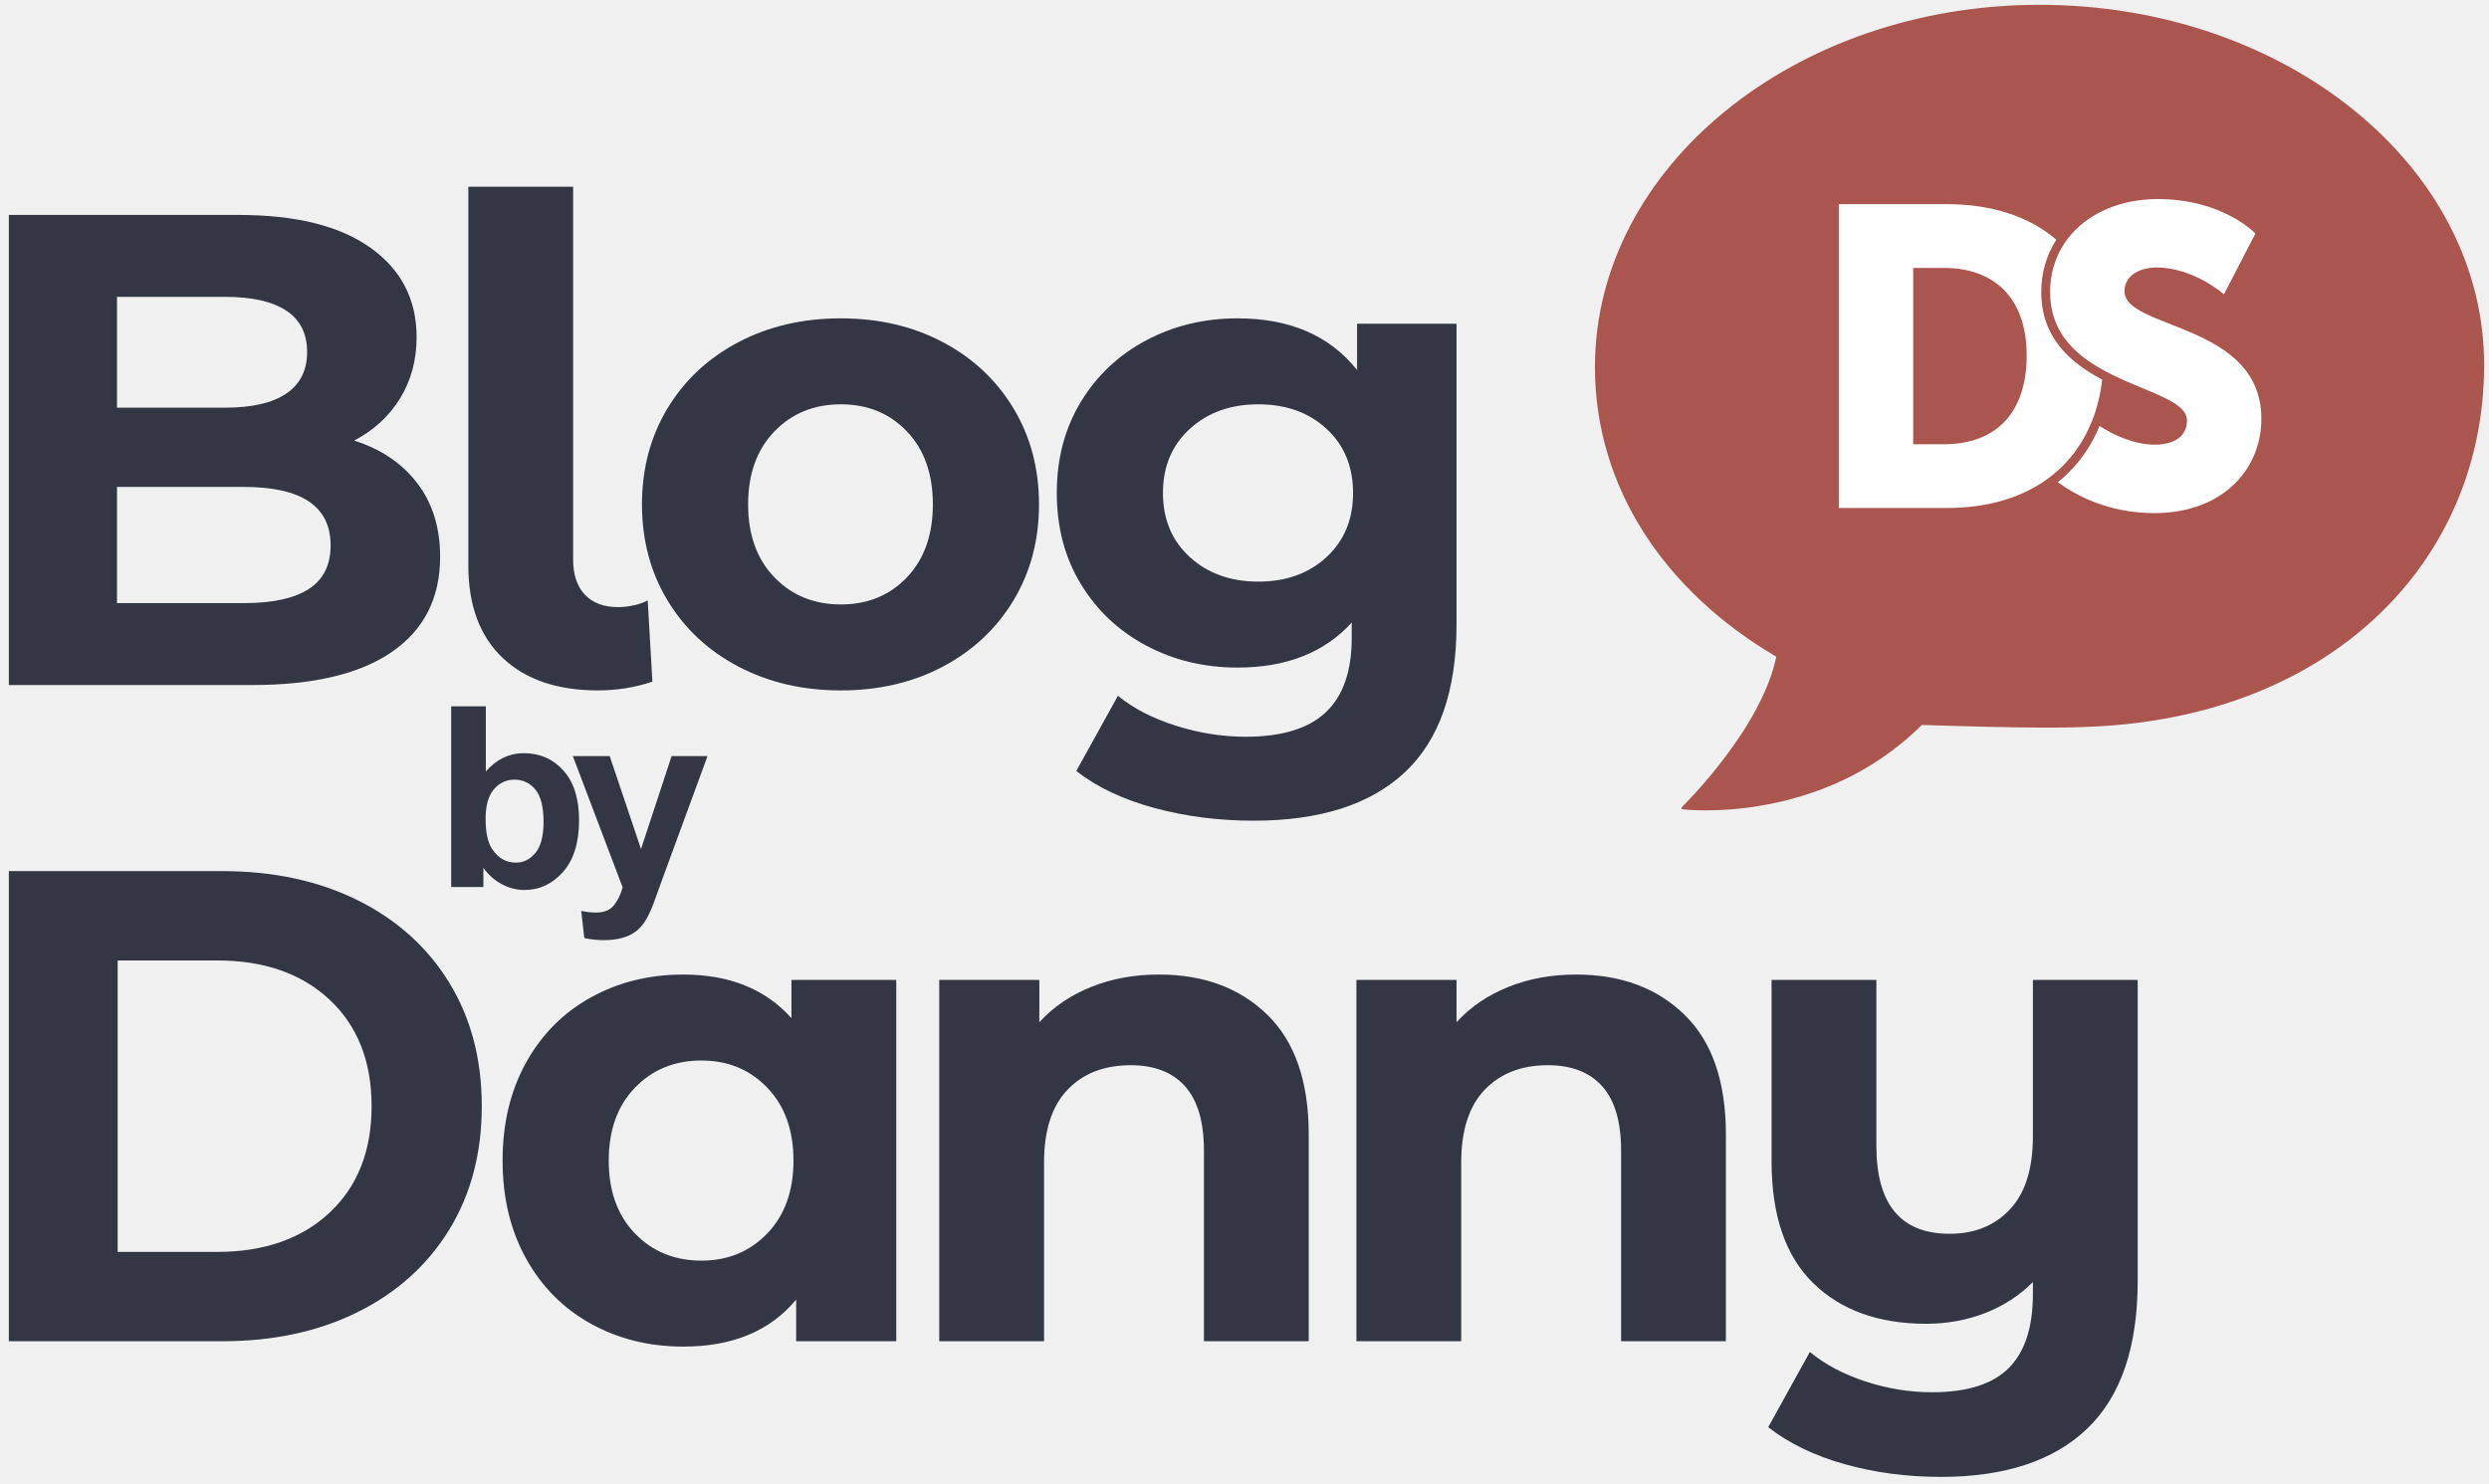
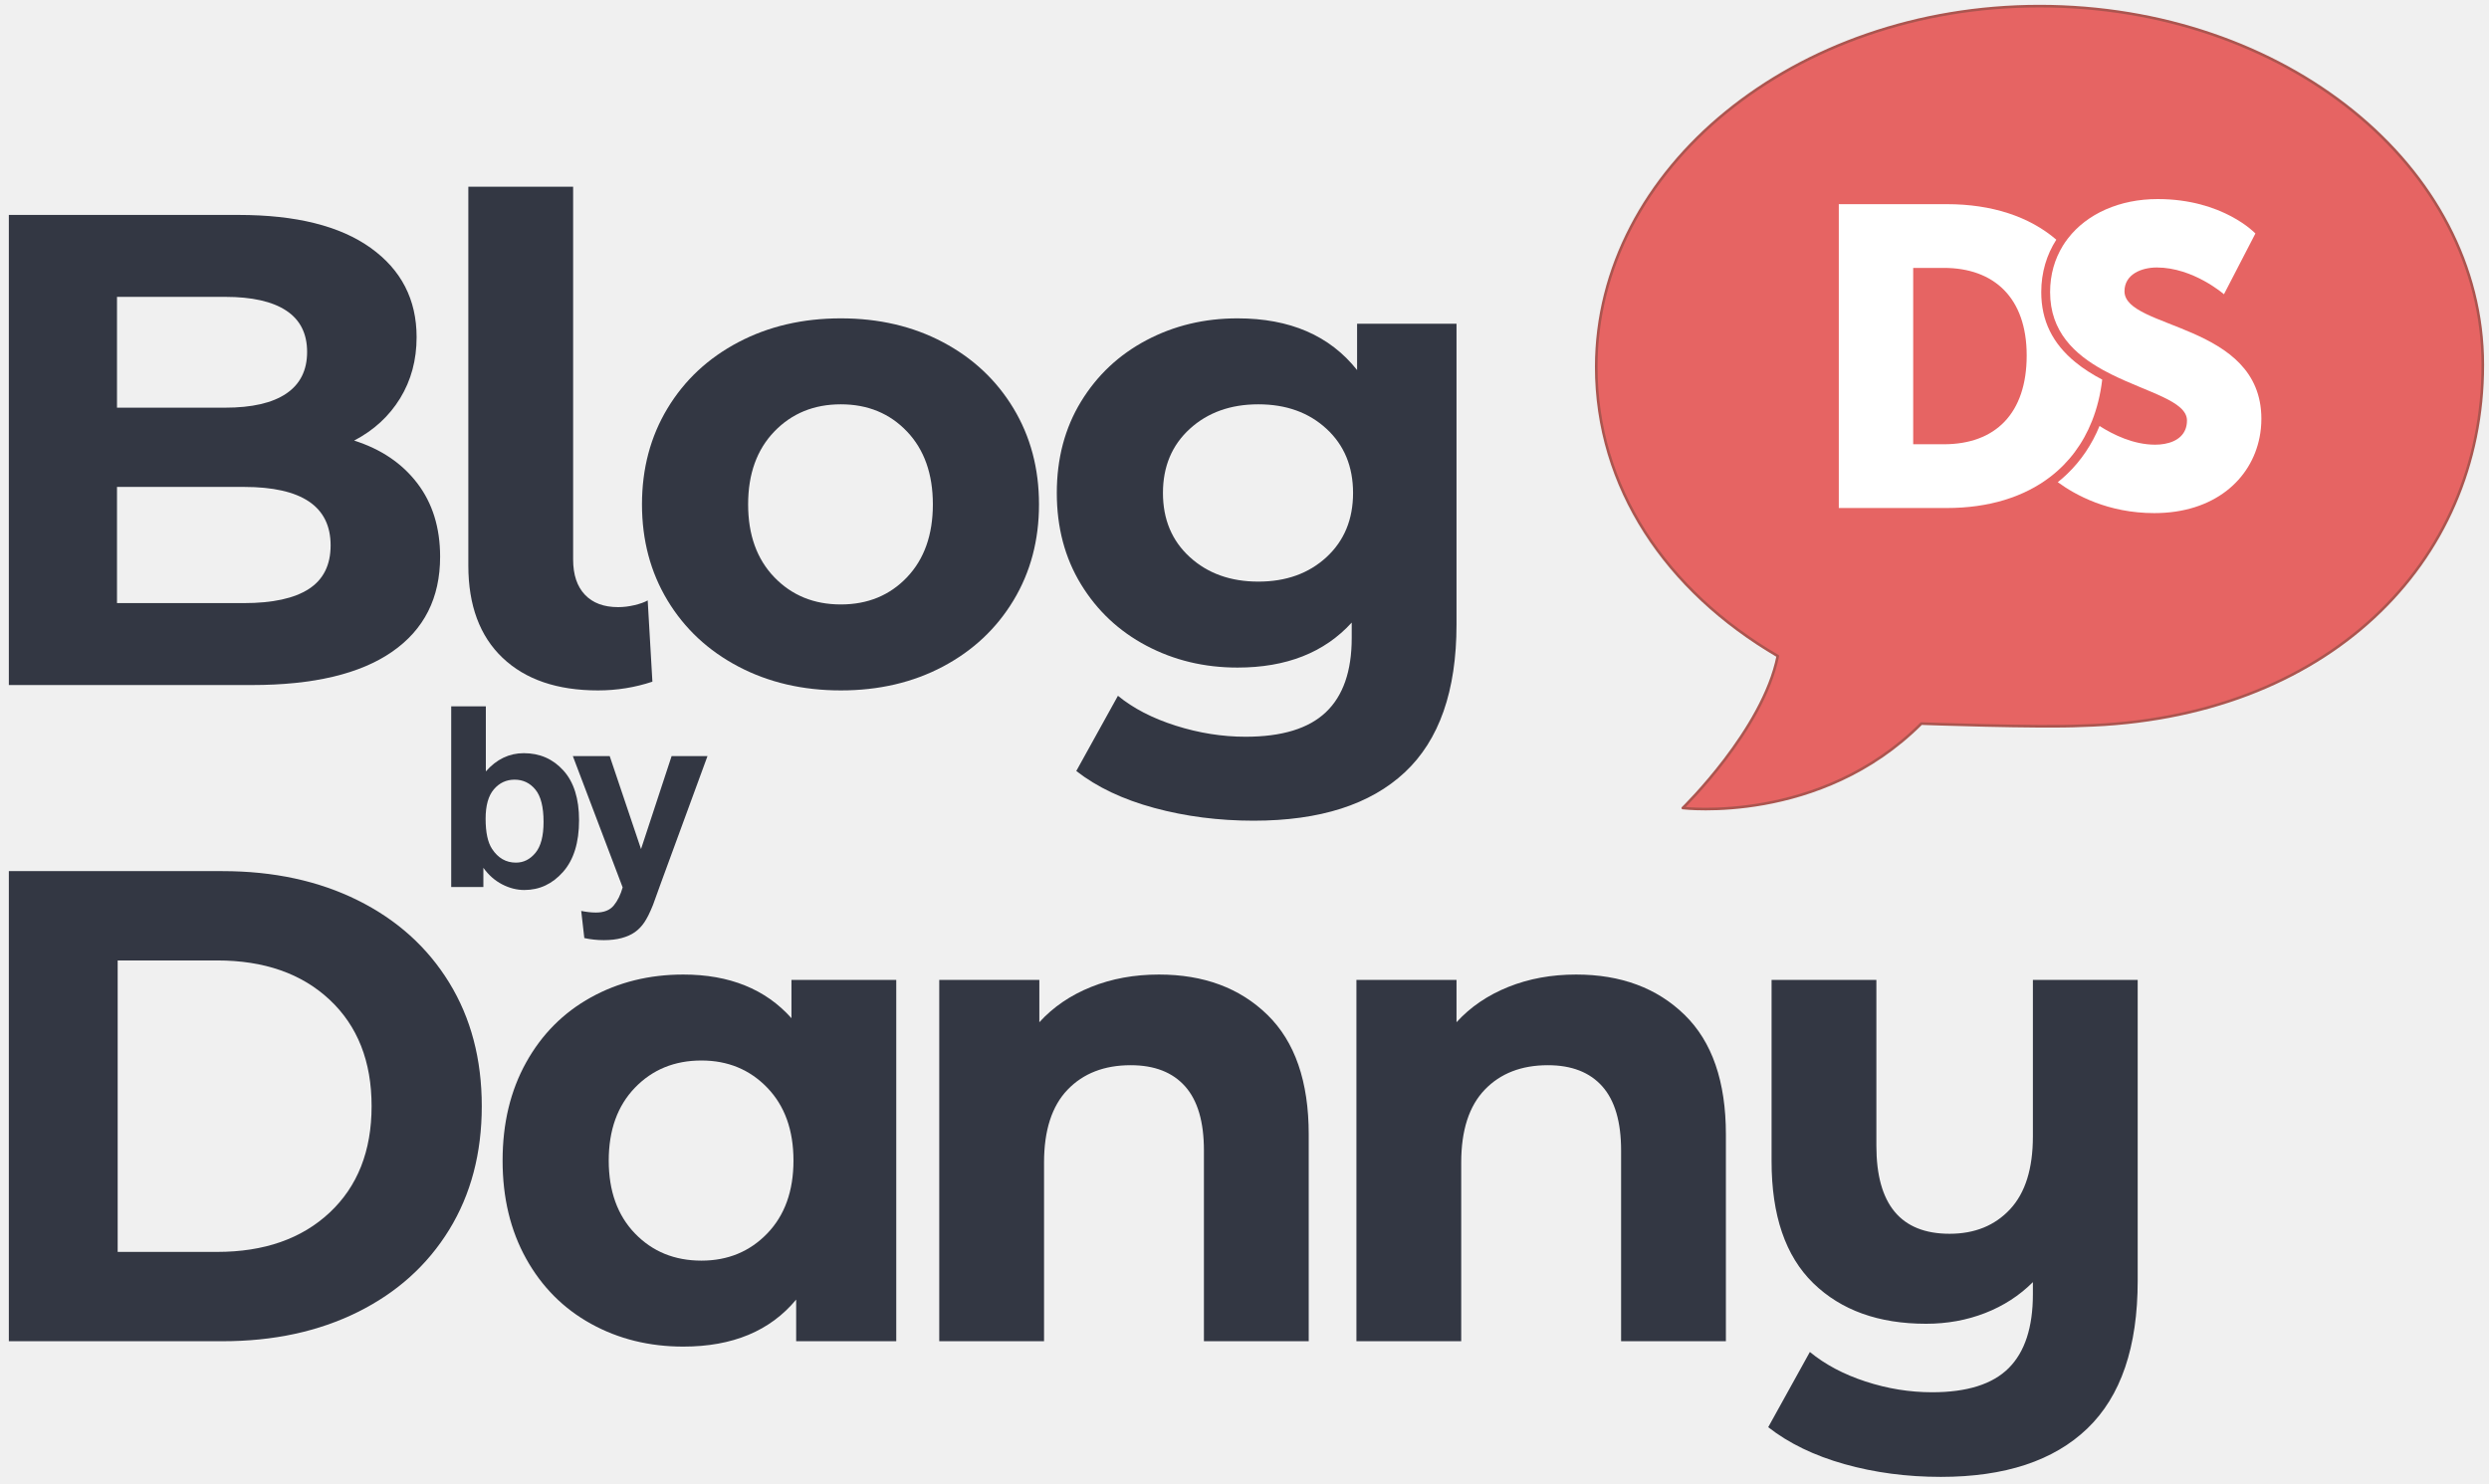
<svg xmlns="http://www.w3.org/2000/svg" width="100%" height="100%" viewBox="0 0 953 568" version="1.1" xml:space="preserve" style="fill-rule:evenodd;clip-rule:evenodd;stroke-linejoin:round;stroke-miterlimit:2;">
  <g id="Artboard1" transform="matrix(1,0,0,1,-483.505,-256.037)">
    <rect x="483.505" y="256.037" width="952.62" height="567.248" style="fill:none;" />
    <g transform="matrix(1,0,0,1,337.014,70.5084)">
-       <path id="New-Message" d="M927.395,187.872C833.641,187.872 757.669,250.105 757.669,326.078C757.669,372.146 784.34,411.749 827.176,436.804C821.518,465.092 790.806,494.996 790.806,494.996C790.806,494.996 843.34,501.462 882.135,462.667C882.135,462.667 927.395,464.283 943.559,463.475C1037.31,461.051 1097.12,401.242 1097.12,325.269C1097.12,249.297 1021.15,187.872 927.395,187.872Z" style="fill:rgb(171,85,79);fill-rule:nonzero;stroke:rgb(171,85,79);stroke-width:1px;" />
+       <path id="New-Message" d="M927.395,187.872C833.641,187.872 757.669,250.105 757.669,326.078C757.669,372.146 784.34,411.749 827.176,436.804C821.518,465.092 790.806,494.996 790.806,494.996C790.806,494.996 843.34,501.462 882.135,462.667C882.135,462.667 927.395,464.283 943.559,463.475C1037.31,461.051 1097.12,401.242 1097.12,325.269C1097.12,249.297 1021.15,187.872 927.395,187.872Z" style="fill:rgb(230,100,99);fill-rule:nonzero;stroke:rgb(171,85,79);stroke-width:1px;" />
      <g transform="matrix(0.0630993,6.38506e-19,-6.38506e-19,0.0630993,836.722,227.164)">
        <g transform="matrix(4.16667,0,0,4.16667,2783.11,1121.04)">
          <path d="M0,182.622C0,187.366 -0.231,192.066 -0.693,196.703C-1.139,201.011 -1.753,205.274 -2.581,209.475C-14.649,271.118 -68.718,320.051 -156.002,320.051C-223.217,320.051 -271.064,293.662 -296.475,274.989C-291.722,271.225 -287.165,267.228 -282.777,263.018C-262.502,243.545 -246.714,220.021 -235.677,193.125C-215.812,205.835 -186.184,220.387 -154.766,220.387C-136.502,220.387 -117.002,214.583 -110.576,197.842L-110.549,197.842C-109.134,194.157 -108.333,189.921 -108.333,185.097C-108.333,157.008 -165.081,144.45 -218.037,118.141C-222.211,116.076 -226.395,113.913 -230.488,111.635C-271.785,88.841 -307.671,55.928 -307.671,-1.852C-307.671,-27.36 -300.96,-50.162 -289.069,-69.458C-286.8,-73.151 -284.325,-76.729 -281.638,-80.165C-253.86,-116.193 -206.244,-137.429 -151.045,-137.429C-55.715,-137.429 -8.668,-87.285 -8.668,-87.285L-54.478,1.246C-54.478,1.246 -99.05,-37.755 -152.282,-37.755C-174.568,-37.755 -199.338,-27.849 -199.338,-3.089C-199.338,52.626 0,42.72 0,182.622" style="fill:white;fill-rule:nonzero;" />
        </g>
        <g transform="matrix(4.16667,0,0,4.16667,1655.39,1463.69)">
          <path d="M0,18.157C-33.58,-9.238 -49.912,-42.694 -49.912,-84.089C-49.912,-112.641 -42.071,-138.567 -27.982,-160.488C-67.241,-194.202 -121.799,-212.234 -187.492,-212.234L-344.732,-212.234L-344.732,230.391L-187.492,230.391C-126.285,230.391 -74.753,214.371 -36.241,184.573C-9.487,163.916 10.965,136.628 24.066,103.483C31.311,85.193 36.321,65.105 38.867,43.353C25.25,36.188 12.024,27.956 0,18.157M-191.826,137.527L-236.398,137.527L-236.398,-119.378L-191.826,-119.378C-118.782,-119.378 -71.113,-76.043 -71.113,8.153C-71.113,92.964 -116.949,137.527 -191.826,137.527" style="fill:white;fill-rule:nonzero;" />
        </g>
      </g>
      <g transform="matrix(1,0,0,1,-33.8494,114.524)">
        <g transform="matrix(21.4343,0,0,21.4343,-11941.7,-8089.73)">
          <path d="M571.87,388.605C572.35,388.757 572.726,389.011 572.998,389.367C573.27,389.723 573.406,390.161 573.406,390.681C573.406,391.417 573.12,391.983 572.548,392.379C571.976,392.775 571.142,392.973 570.046,392.973L565.702,392.973L565.702,384.573L569.806,384.573C570.83,384.573 571.616,384.769 572.164,385.161C572.712,385.553 572.986,386.085 572.986,386.757C572.986,387.165 572.888,387.529 572.692,387.849C572.496,388.169 572.222,388.421 571.87,388.605ZM567.634,386.037L567.634,388.017L569.566,388.017C570.046,388.017 570.41,387.933 570.658,387.765C570.906,387.597 571.03,387.349 571.03,387.021C571.03,386.693 570.906,386.447 570.658,386.283C570.41,386.119 570.046,386.037 569.566,386.037L567.634,386.037ZM569.902,391.509C570.414,391.509 570.8,391.425 571.06,391.257C571.32,391.089 571.45,390.829 571.45,390.477C571.45,389.781 570.934,389.433 569.902,389.433L567.634,389.433L567.634,391.509L569.902,391.509Z" style="fill:rgb(51,55,67);fill-rule:nonzero;" />
        </g>
        <g transform="matrix(21.4343,0,0,21.4343,-11941.7,-8089.73)">
          <path d="M576.226,393.069C575.498,393.069 574.93,392.875 574.522,392.487C574.114,392.099 573.91,391.549 573.91,390.837L573.91,384.069L575.782,384.069L575.782,390.729C575.782,391.001 575.852,391.211 575.992,391.359C576.132,391.507 576.33,391.581 576.586,391.581C576.682,391.581 576.78,391.569 576.88,391.545C576.98,391.521 577.058,391.493 577.114,391.461L577.198,392.913C576.886,393.017 576.562,393.069 576.226,393.069Z" style="fill:rgb(51,55,67);fill-rule:nonzero;" />
        </g>
        <g transform="matrix(21.4343,0,0,21.4343,-11937.2,-8089.73)">
          <path d="M580.354,393.069C579.674,393.069 579.064,392.927 578.524,392.643C577.984,392.359 577.562,391.965 577.258,391.461C576.954,390.957 576.802,390.385 576.802,389.745C576.802,389.105 576.954,388.533 577.258,388.029C577.562,387.525 577.984,387.131 578.524,386.847C579.064,386.563 579.674,386.421 580.354,386.421C581.034,386.421 581.642,386.563 582.178,386.847C582.714,387.131 583.134,387.525 583.438,388.029C583.742,388.533 583.894,389.105 583.894,389.745C583.894,390.385 583.742,390.957 583.438,391.461C583.134,391.965 582.714,392.359 582.178,392.643C581.642,392.927 581.034,393.069 580.354,393.069ZM580.354,391.533C580.834,391.533 581.228,391.371 581.536,391.047C581.844,390.723 581.998,390.289 581.998,389.745C581.998,389.201 581.844,388.767 581.536,388.443C581.228,388.119 580.834,387.957 580.354,387.957C579.874,387.957 579.478,388.119 579.166,388.443C578.854,388.767 578.698,389.201 578.698,389.745C578.698,390.289 578.854,390.723 579.166,391.047C579.478,391.371 579.874,391.533 580.354,391.533Z" style="fill:rgb(51,55,67);fill-rule:nonzero;" />
        </g>
        <g transform="matrix(21.4343,0,0,21.4343,-11941.7,-8089.73)">
          <path d="M591.562,386.517L591.562,391.893C591.562,393.077 591.254,393.957 590.638,394.533C590.022,395.109 589.122,395.397 587.938,395.397C587.314,395.397 586.722,395.321 586.162,395.169C585.602,395.017 585.138,394.797 584.77,394.509L585.514,393.165C585.786,393.389 586.13,393.567 586.546,393.699C586.962,393.831 587.378,393.897 587.794,393.897C588.442,393.897 588.92,393.751 589.228,393.459C589.536,393.167 589.69,392.725 589.69,392.133L589.69,391.857C589.202,392.393 588.522,392.661 587.65,392.661C587.058,392.661 586.516,392.531 586.024,392.271C585.532,392.011 585.142,391.645 584.854,391.173C584.566,390.701 584.422,390.157 584.422,389.541C584.422,388.925 584.566,388.381 584.854,387.909C585.142,387.437 585.532,387.071 586.024,386.811C586.516,386.551 587.058,386.421 587.65,386.421C588.586,386.421 589.298,386.729 589.786,387.345L589.786,386.517L591.562,386.517ZM588.022,391.125C588.518,391.125 588.924,390.979 589.24,390.687C589.556,390.395 589.714,390.013 589.714,389.541C589.714,389.069 589.556,388.687 589.24,388.395C588.924,388.103 588.518,387.957 588.022,387.957C587.526,387.957 587.118,388.103 586.798,388.395C586.478,388.687 586.318,389.069 586.318,389.541C586.318,390.013 586.478,390.395 586.798,390.687C587.118,390.979 587.526,391.125 588.022,391.125Z" style="fill:rgb(51,55,67);fill-rule:nonzero;" />
        </g>
      </g>
      <g transform="matrix(8.0567,0,0,8.0567,-4524.55,-6322.46)">
        <path d="M601.214,849.941L601.214,841.351L602.86,841.351L602.86,844.445C603.368,843.867 603.97,843.578 604.665,843.578C605.423,843.578 606.05,843.852 606.546,844.401C607.042,844.95 607.29,845.738 607.29,846.765C607.29,847.828 607.037,848.646 606.531,849.22C606.025,849.794 605.411,850.082 604.688,850.082C604.333,850.082 603.982,849.993 603.637,849.815C603.291,849.637 602.993,849.375 602.743,849.027L602.743,849.941L601.214,849.941ZM602.849,846.695C602.849,847.339 602.95,847.816 603.153,848.125C603.438,848.562 603.817,848.781 604.29,848.781C604.653,848.781 604.963,848.626 605.219,848.315C605.475,848.004 605.603,847.515 605.603,846.847C605.603,846.136 605.474,845.624 605.216,845.309C604.958,844.995 604.628,844.837 604.226,844.837C603.831,844.837 603.503,844.991 603.241,845.297C602.979,845.604 602.849,846.07 602.849,846.695Z" style="fill:rgb(51,55,67);fill-rule:nonzero;" />
        <path d="M606.995,843.718L608.747,843.718L610.235,848.136L611.688,843.718L613.393,843.718L611.196,849.707L610.804,850.791C610.659,851.154 610.521,851.431 610.39,851.623C610.26,851.814 610.109,851.969 609.939,852.088C609.769,852.208 609.56,852.3 609.312,852.367C609.064,852.433 608.784,852.466 608.471,852.466C608.155,852.466 607.845,852.433 607.54,852.367L607.393,851.078C607.651,851.128 607.884,851.154 608.091,851.154C608.473,851.154 608.757,851.042 608.94,850.817C609.124,850.592 609.264,850.306 609.362,849.959L606.995,843.718Z" style="fill:rgb(51,55,67);fill-rule:nonzero;" />
      </g>
      <g transform="matrix(1,0,0,1,-33.8494,-91.4148)">
        <g transform="matrix(21.4343,0,0,21.4343,-11941.7,-8089.73)">
          <path d="M565.702,405.906L569.518,405.906C570.43,405.906 571.236,406.08 571.936,406.428C572.636,406.776 573.18,407.266 573.568,407.898C573.956,408.53 574.15,409.266 574.15,410.106C574.15,410.946 573.956,411.682 573.568,412.314C573.18,412.946 572.636,413.436 571.936,413.784C571.236,414.132 570.43,414.306 569.518,414.306L565.702,414.306L565.702,405.906ZM569.422,412.71C570.262,412.71 570.932,412.476 571.432,412.008C571.932,411.54 572.182,410.906 572.182,410.106C572.182,409.306 571.932,408.672 571.432,408.204C570.932,407.736 570.262,407.502 569.422,407.502L567.646,407.502L567.646,412.71L569.422,412.71Z" style="fill:rgb(51,55,67);fill-rule:nonzero;" />
        </g>
        <g transform="matrix(21.4343,0,0,21.4343,-11941.7,-8089.73)">
          <path d="M581.554,407.85L581.554,414.306L579.766,414.306L579.766,413.562C579.302,414.122 578.63,414.402 577.75,414.402C577.142,414.402 576.592,414.266 576.1,413.994C575.608,413.722 575.222,413.334 574.942,412.83C574.662,412.326 574.522,411.742 574.522,411.078C574.522,410.414 574.662,409.83 574.942,409.326C575.222,408.822 575.608,408.434 576.1,408.162C576.592,407.89 577.142,407.754 577.75,407.754C578.574,407.754 579.218,408.014 579.682,408.534L579.682,407.85L581.554,407.85ZM578.074,412.866C578.546,412.866 578.938,412.704 579.25,412.38C579.562,412.056 579.718,411.622 579.718,411.078C579.718,410.534 579.562,410.1 579.25,409.776C578.938,409.452 578.546,409.29 578.074,409.29C577.594,409.29 577.198,409.452 576.886,409.776C576.574,410.1 576.418,410.534 576.418,411.078C576.418,411.622 576.574,412.056 576.886,412.38C577.198,412.704 577.594,412.866 578.074,412.866Z" style="fill:rgb(51,55,67);fill-rule:nonzero;" />
        </g>
        <g transform="matrix(21.4343,0,0,21.4343,-11941.7,-8089.73)">
          <path d="M586.246,407.754C587.046,407.754 587.692,407.994 588.184,408.474C588.676,408.954 588.922,409.666 588.922,410.61L588.922,414.306L587.05,414.306L587.05,410.898C587.05,410.386 586.938,410.004 586.714,409.752C586.49,409.5 586.166,409.374 585.742,409.374C585.27,409.374 584.894,409.52 584.614,409.812C584.334,410.104 584.194,410.538 584.194,411.114L584.194,414.306L582.322,414.306L582.322,407.85L584.11,407.85L584.11,408.606C584.358,408.334 584.666,408.124 585.034,407.976C585.402,407.828 585.806,407.754 586.246,407.754Z" style="fill:rgb(51,55,67);fill-rule:nonzero;" />
        </g>
        <g transform="matrix(21.4343,0,0,21.4343,-11941.7,-8089.73)">
          <path d="M593.698,407.754C594.498,407.754 595.144,407.994 595.636,408.474C596.128,408.954 596.374,409.666 596.374,410.61L596.374,414.306L594.502,414.306L594.502,410.898C594.502,410.386 594.39,410.004 594.166,409.752C593.942,409.5 593.618,409.374 593.194,409.374C592.722,409.374 592.346,409.52 592.066,409.812C591.786,410.104 591.646,410.538 591.646,411.114L591.646,414.306L589.774,414.306L589.774,407.85L591.562,407.85L591.562,408.606C591.81,408.334 592.118,408.124 592.486,407.976C592.854,407.828 593.258,407.754 593.698,407.754Z" style="fill:rgb(51,55,67);fill-rule:nonzero;" />
        </g>
        <g transform="matrix(21.4343,0,0,21.4343,-11941.7,-8089.73)">
          <path d="M603.73,407.85L603.73,413.226C603.73,414.41 603.43,415.29 602.83,415.866C602.23,416.442 601.358,416.73 600.214,416.73C599.606,416.73 599.032,416.654 598.492,416.502C597.952,416.35 597.498,416.13 597.13,415.842L597.874,414.498C598.146,414.722 598.478,414.898 598.87,415.026C599.262,415.154 599.658,415.218 600.058,415.218C600.682,415.218 601.138,415.074 601.426,414.786C601.714,414.498 601.858,414.058 601.858,413.466L601.858,413.25C601.618,413.49 601.334,413.674 601.006,413.802C600.678,413.93 600.326,413.994 599.95,413.994C599.102,413.994 598.43,413.752 597.934,413.268C597.438,412.784 597.19,412.058 597.19,411.09L597.19,407.85L599.062,407.85L599.062,410.814C599.062,411.862 599.498,412.386 600.37,412.386C600.818,412.386 601.178,412.24 601.45,411.948C601.722,411.656 601.858,411.222 601.858,410.646L601.858,407.85L603.73,407.85Z" style="fill:rgb(51,55,67);fill-rule:nonzero;" />
        </g>
      </g>
    </g>
  </g>
</svg>
